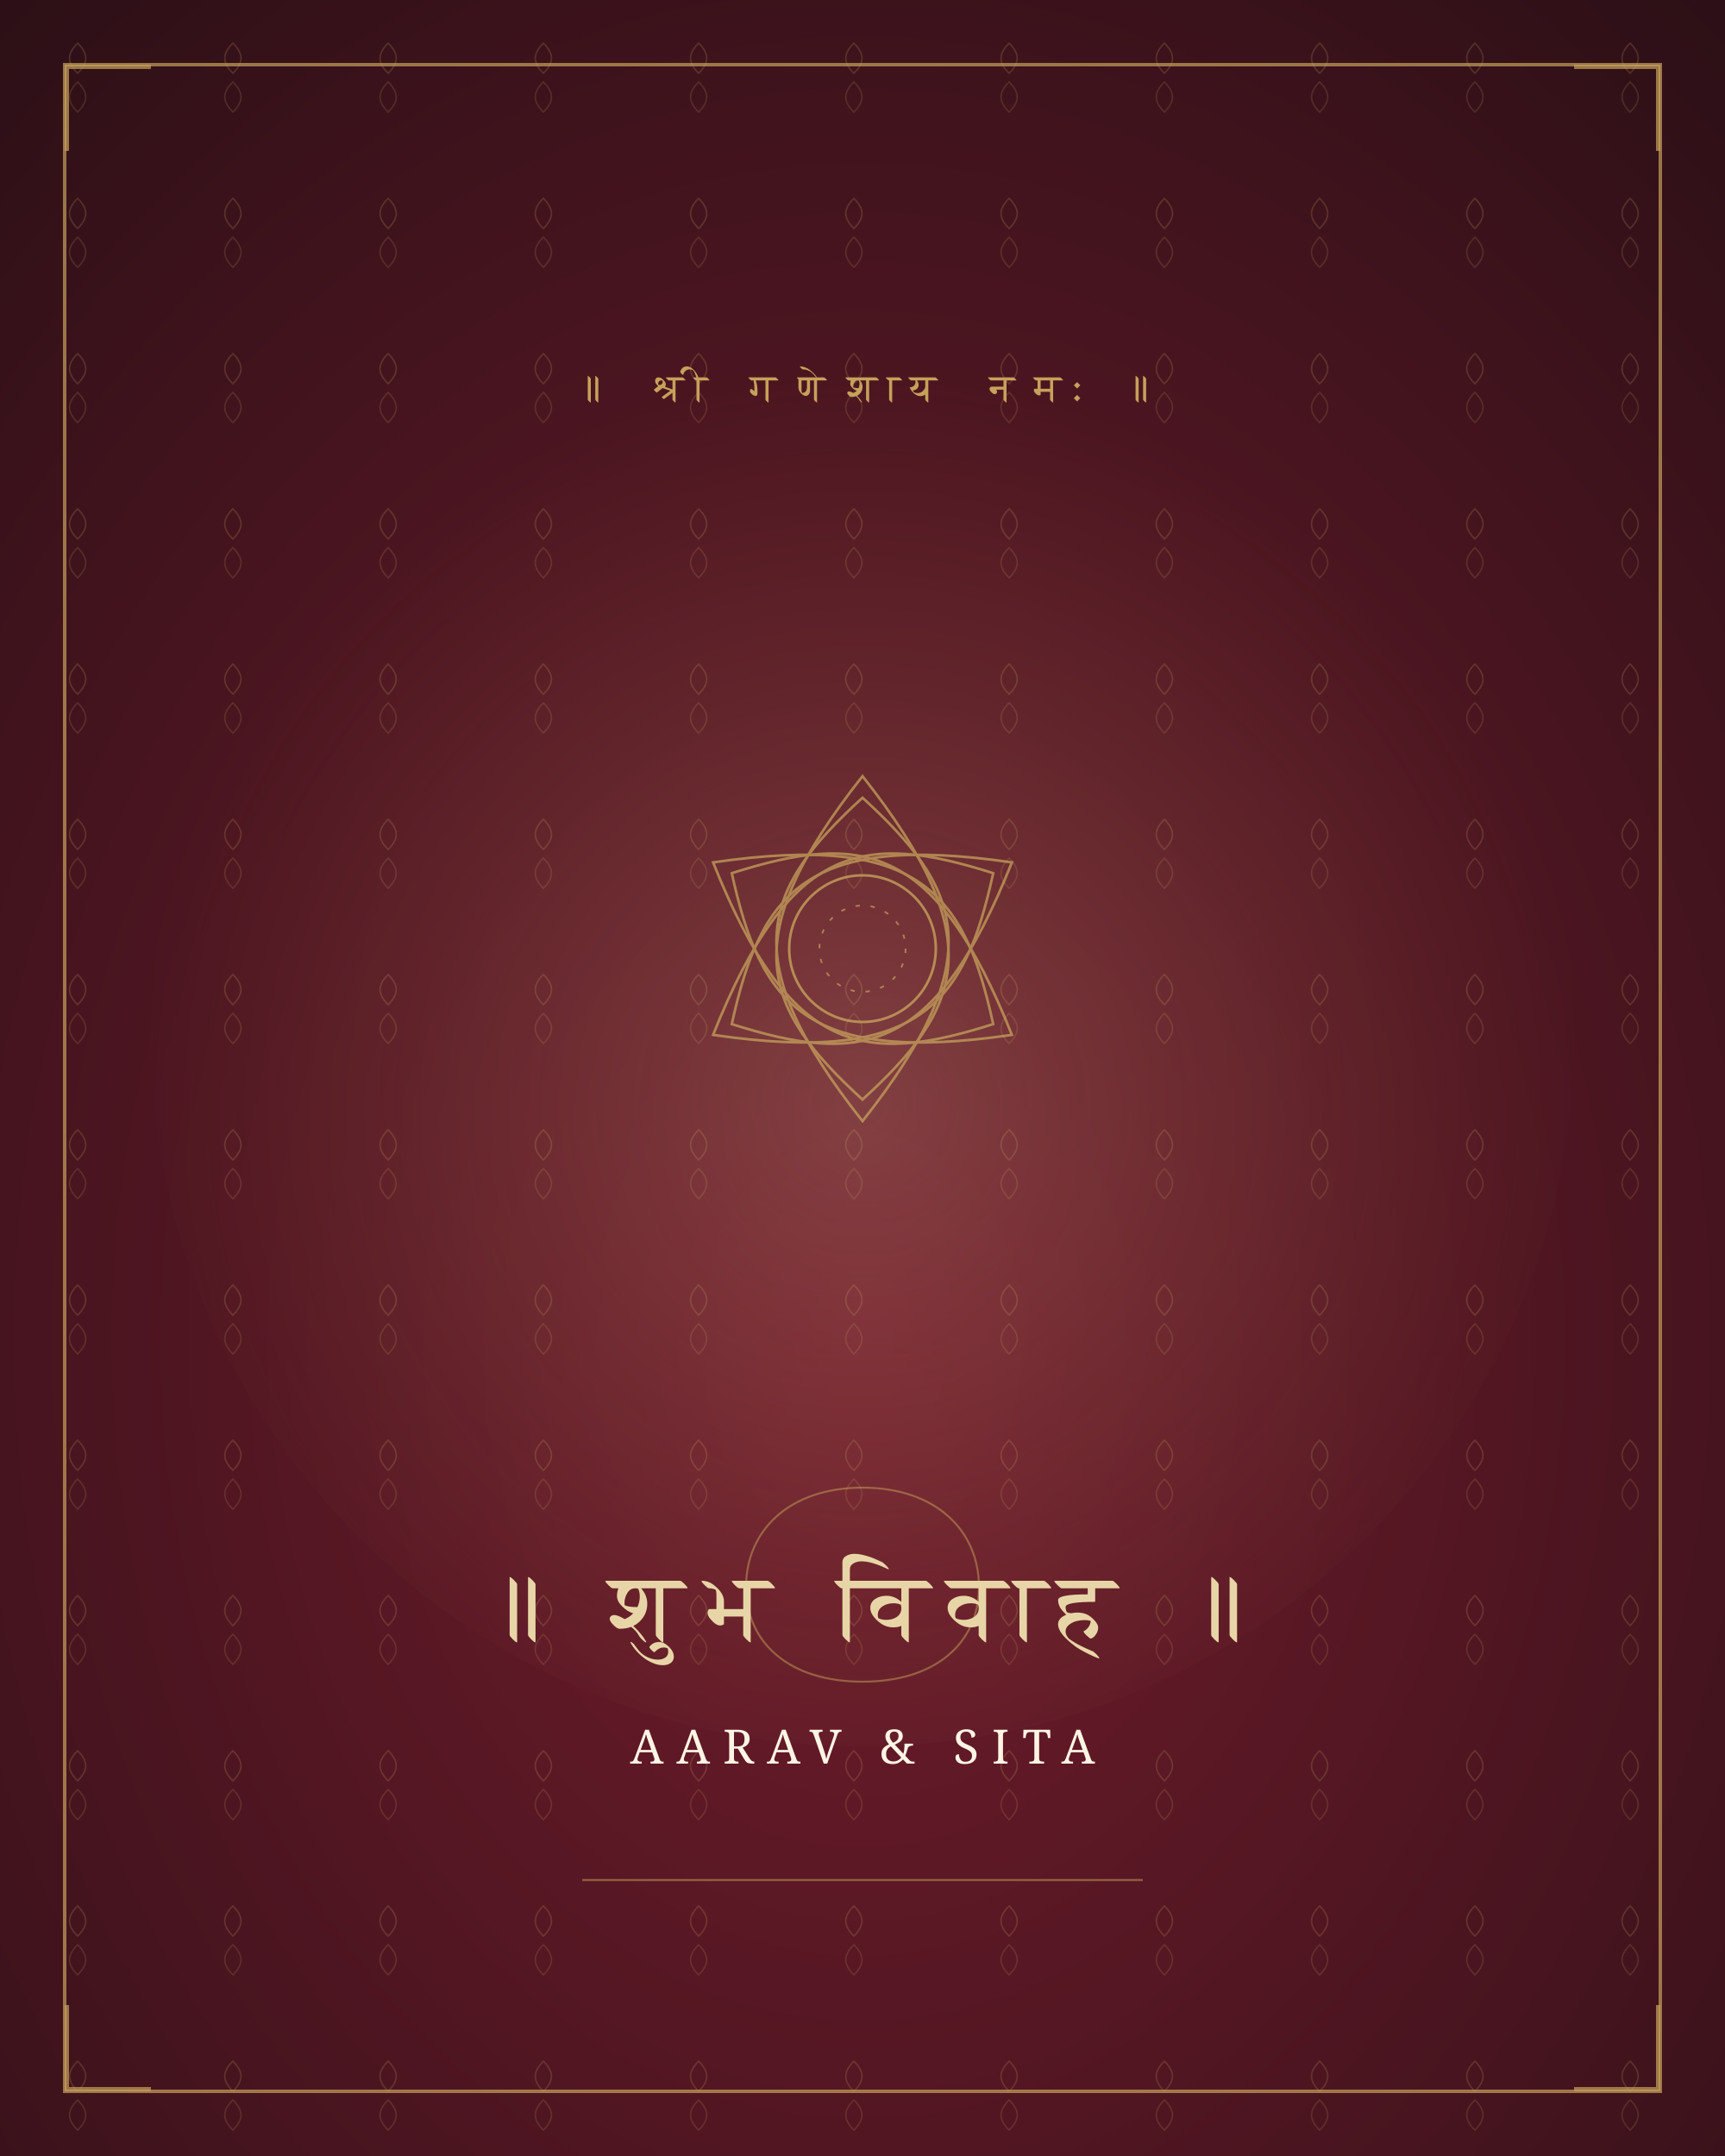
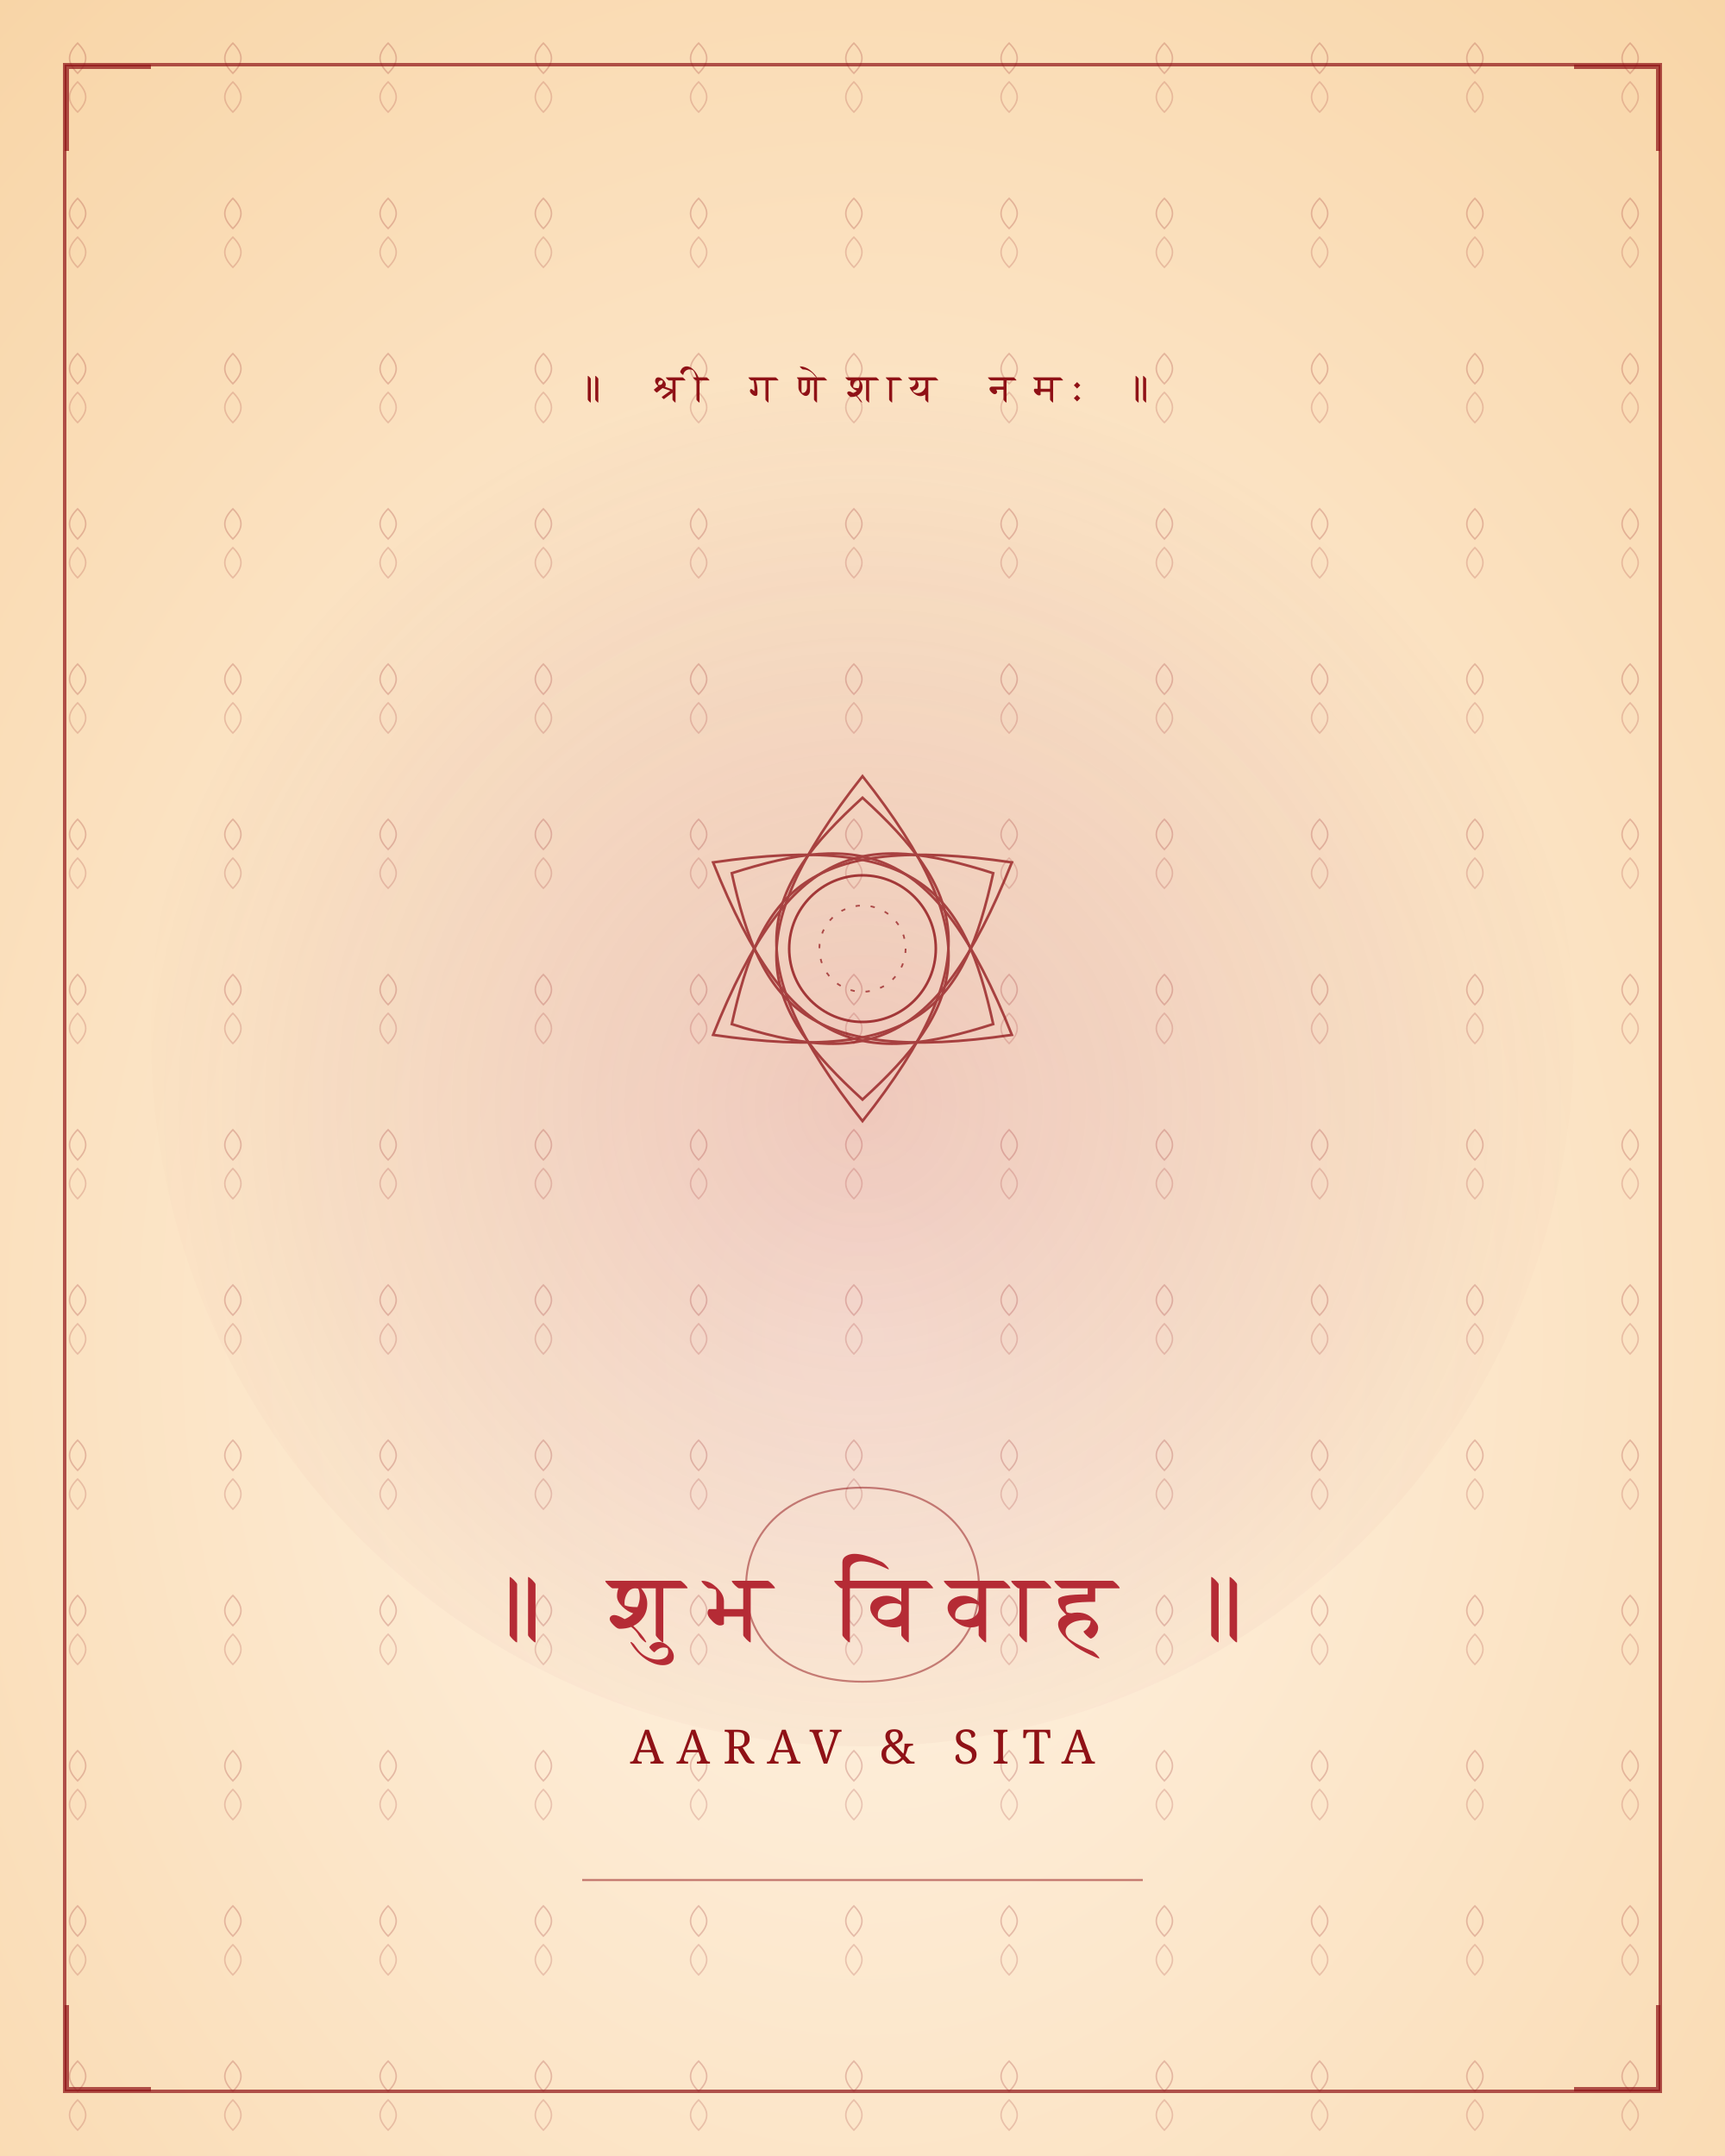
<svg xmlns="http://www.w3.org/2000/svg" viewBox="0 0 800 1000" role="img" aria-label="Traditional Nepali wedding artwork placeholder">
  <defs>
    <radialGradient id="bg2" cx="50%" cy="62%" r="82%">
-       <stop offset="0" stop-color="#721c2c" />
-       <stop offset="1" stop-color="#2a0f16" />
+       <stop offset="0" stop-color="#FFF4E6" />
+       <stop offset="1" stop-color="#F8D4A5" />
    </radialGradient>
    <radialGradient id="glow2" cx="50%" cy="55%" r="52%">
-       <stop offset="0" stop-color="#e8d5a7" stop-opacity="0.2" />
-       <stop offset="1" stop-color="#c6a15b" stop-opacity="0" />
+       <stop offset="0" stop-color="#B52B35" stop-opacity="0.2" />
+       <stop offset="1" stop-color="#8F1116" stop-opacity="0" />
    </radialGradient>
    <pattern id="dots2" width="72" height="72" patternUnits="userSpaceOnUse">
-       <path d="M36 20c5 5 5 9 0 14-5-5-5-9 0-14Z" fill="none" stroke="#c6a15b" stroke-width="0.7" opacity="0.22" />
-       <path d="M36 38c5 5 5 9 0 14-5-5-5-9 0-14Z" fill="none" stroke="#c6a15b" stroke-width="0.7" opacity="0.18" />
+       <path d="M36 20c5 5 5 9 0 14-5-5-5-9 0-14Z" fill="none" stroke="#8F1116" stroke-width="0.7" opacity="0.22" />
+       <path d="M36 38c5 5 5 9 0 14-5-5-5-9 0-14Z" fill="none" stroke="#8F1116" stroke-width="0.7" opacity="0.18" />
    </pattern>
  </defs>
  <rect width="800" height="1000" fill="url(#bg2)" />
  <rect width="800" height="1000" fill="url(#dots2)" />
  <circle cx="400" cy="480" r="330" fill="url(#glow2)" />
-   <rect x="30" y="30" width="740" height="940" fill="none" stroke="#c6a15b" stroke-width="1.6" opacity="0.7" />
-   <g fill="#c6a15b" opacity="0.7">
+   <rect x="30" y="30" width="740" height="940" fill="none" stroke="#8F1116" stroke-width="1.6" opacity="0.7" />
+   <g fill="#8F1116" opacity="0.7">
    <path d="M30 30h40v2H32v38h-2Z" />
    <path d="M770 30h-40v2h38v38h2Z" />
    <path d="M30 970h40v-2H32v-38h-2Z" />
    <path d="M770 970h-40v-2h38v-38h2Z" />
  </g>
-   <g transform="translate(400 440)" fill="none" stroke="#c6a15b">
+   <g transform="translate(400 440)" fill="none" stroke="#8F1116">
    <g opacity="0.75">
      <path d="M0-70c46 42 60 74 0 150-60-76-46-108 0-150Z" stroke-width="1.2" />
      <path d="M0-70c46 42 60 74 0 150-60-76-46-108 0-150Z" stroke-width="1.2" transform="rotate(60)" />
      <path d="M0-70c46 42 60 74 0 150-60-76-46-108 0-150Z" stroke-width="1.2" transform="rotate(120)" />
      <path d="M0-70c46 42 60 74 0 150-60-76-46-108 0-150Z" stroke-width="1.2" transform="rotate(180)" />
      <path d="M0-70c46 42 60 74 0 150-60-76-46-108 0-150Z" stroke-width="1.2" transform="rotate(240)" />
      <path d="M0-70c46 42 60 74 0 150-60-76-46-108 0-150Z" stroke-width="1.2" transform="rotate(300)" />
    </g>
    <circle r="34" stroke-width="1.2" opacity="0.8" />
    <circle r="20" stroke-width="0.8" stroke-dasharray="2 5" opacity="0.7" />
  </g>
-   <path d="M400 690c34 0 54 20 54 46s-20 44-54 44-54-18-54-44 20-46 54-46Z" fill="none" stroke="#c6a15b" stroke-width="0.9" opacity="0.5" />
-   <text x="400" y="186" text-anchor="middle" fill="#c6a15b" font-family="Georgia, serif" font-size="18" letter-spacing="10">॥ श्री गणेशाय नमः ॥</text>
-   <text x="400" y="760" text-anchor="middle" fill="#e8d5a7" font-family="Georgia, serif" font-size="44" letter-spacing="10">॥ शुभ विवाह ॥</text>
-   <text x="400" y="818" text-anchor="middle" fill="#fff5e5" font-family="Georgia, serif" font-size="22" letter-spacing="6">AARAV &amp; SITA</text>
-   <path d="M270 872h260" stroke="#c6a15b" stroke-width="1" opacity="0.5" />
+   <path d="M400 690c34 0 54 20 54 46s-20 44-54 44-54-18-54-44 20-46 54-46Z" fill="none" stroke="#8F1116" stroke-width="0.9" opacity="0.5" />
+   <text x="400" y="186" text-anchor="middle" fill="#8F1116" font-family="Georgia, serif" font-size="18" letter-spacing="10">॥ श्री गणेशाय नमः ॥</text>
+   <text x="400" y="760" text-anchor="middle" fill="#B52B35" font-family="Georgia, serif" font-size="44" letter-spacing="10">॥ शुभ विवाह ॥</text>
+   <text x="400" y="818" text-anchor="middle" fill="#8F1116" font-family="Georgia, serif" font-size="22" letter-spacing="6">AARAV &amp; SITA</text>
+   <path d="M270 872h260" stroke="#8F1116" stroke-width="1" opacity="0.5" />
</svg>
